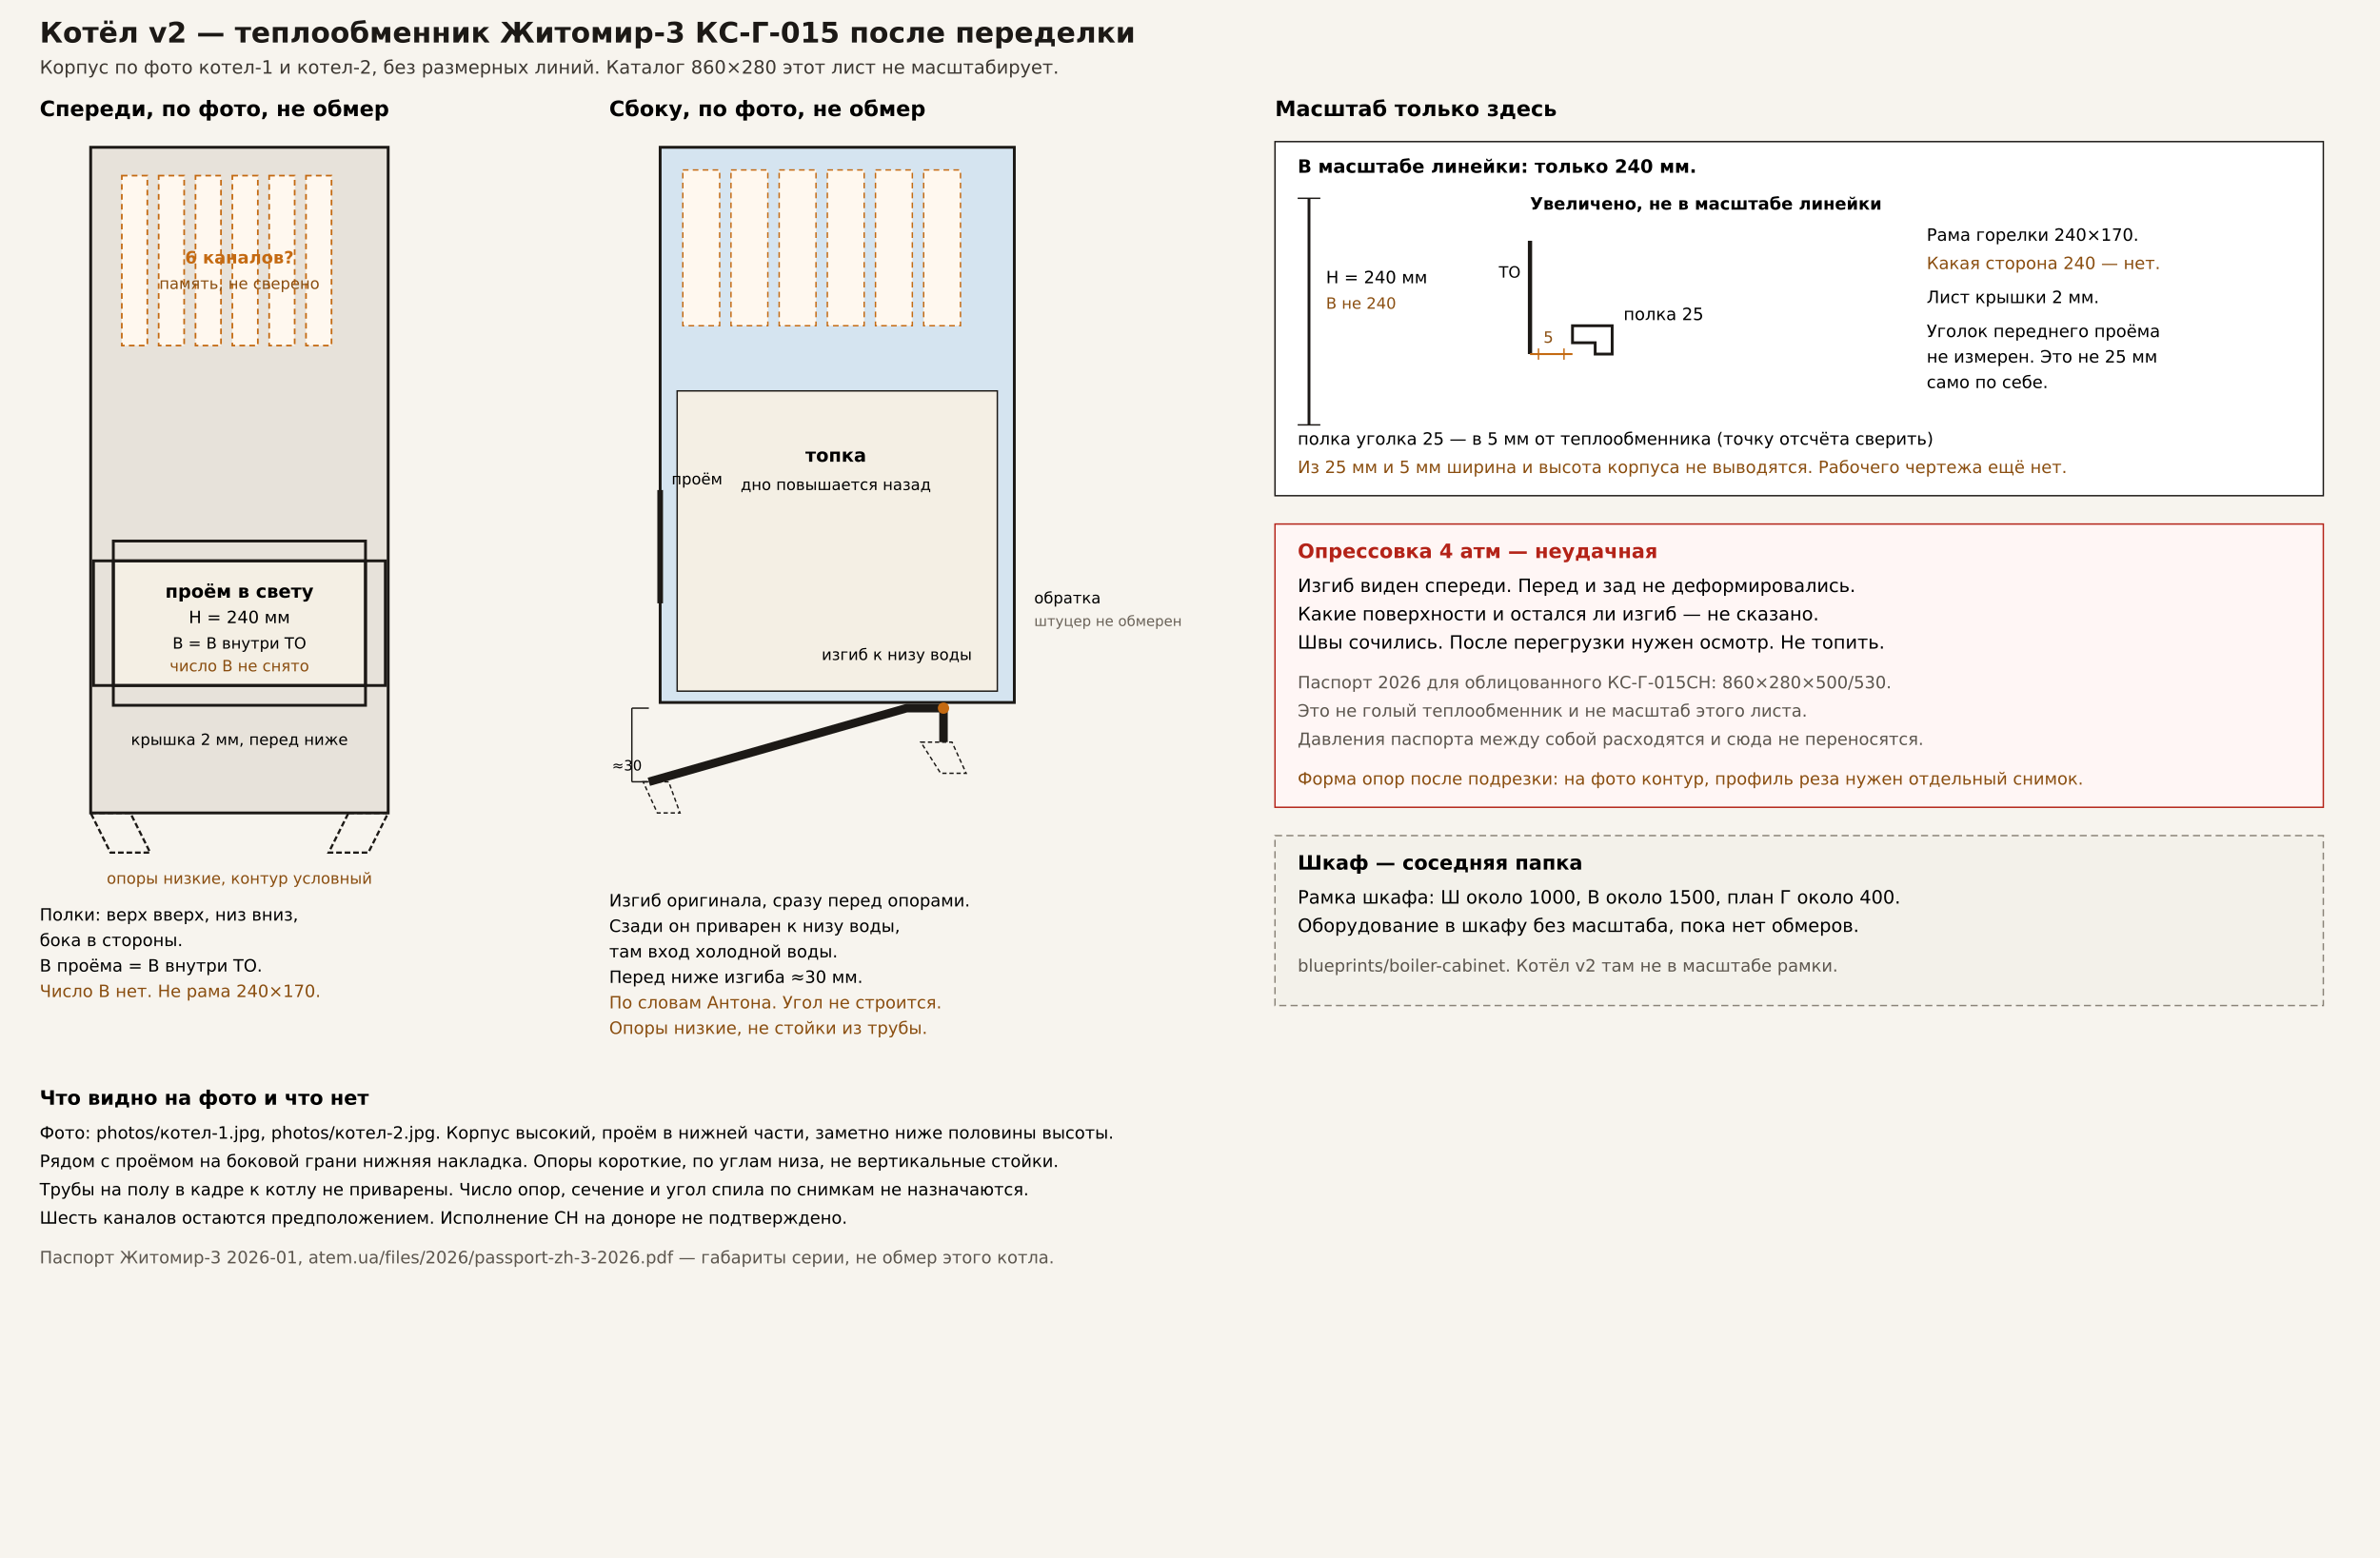
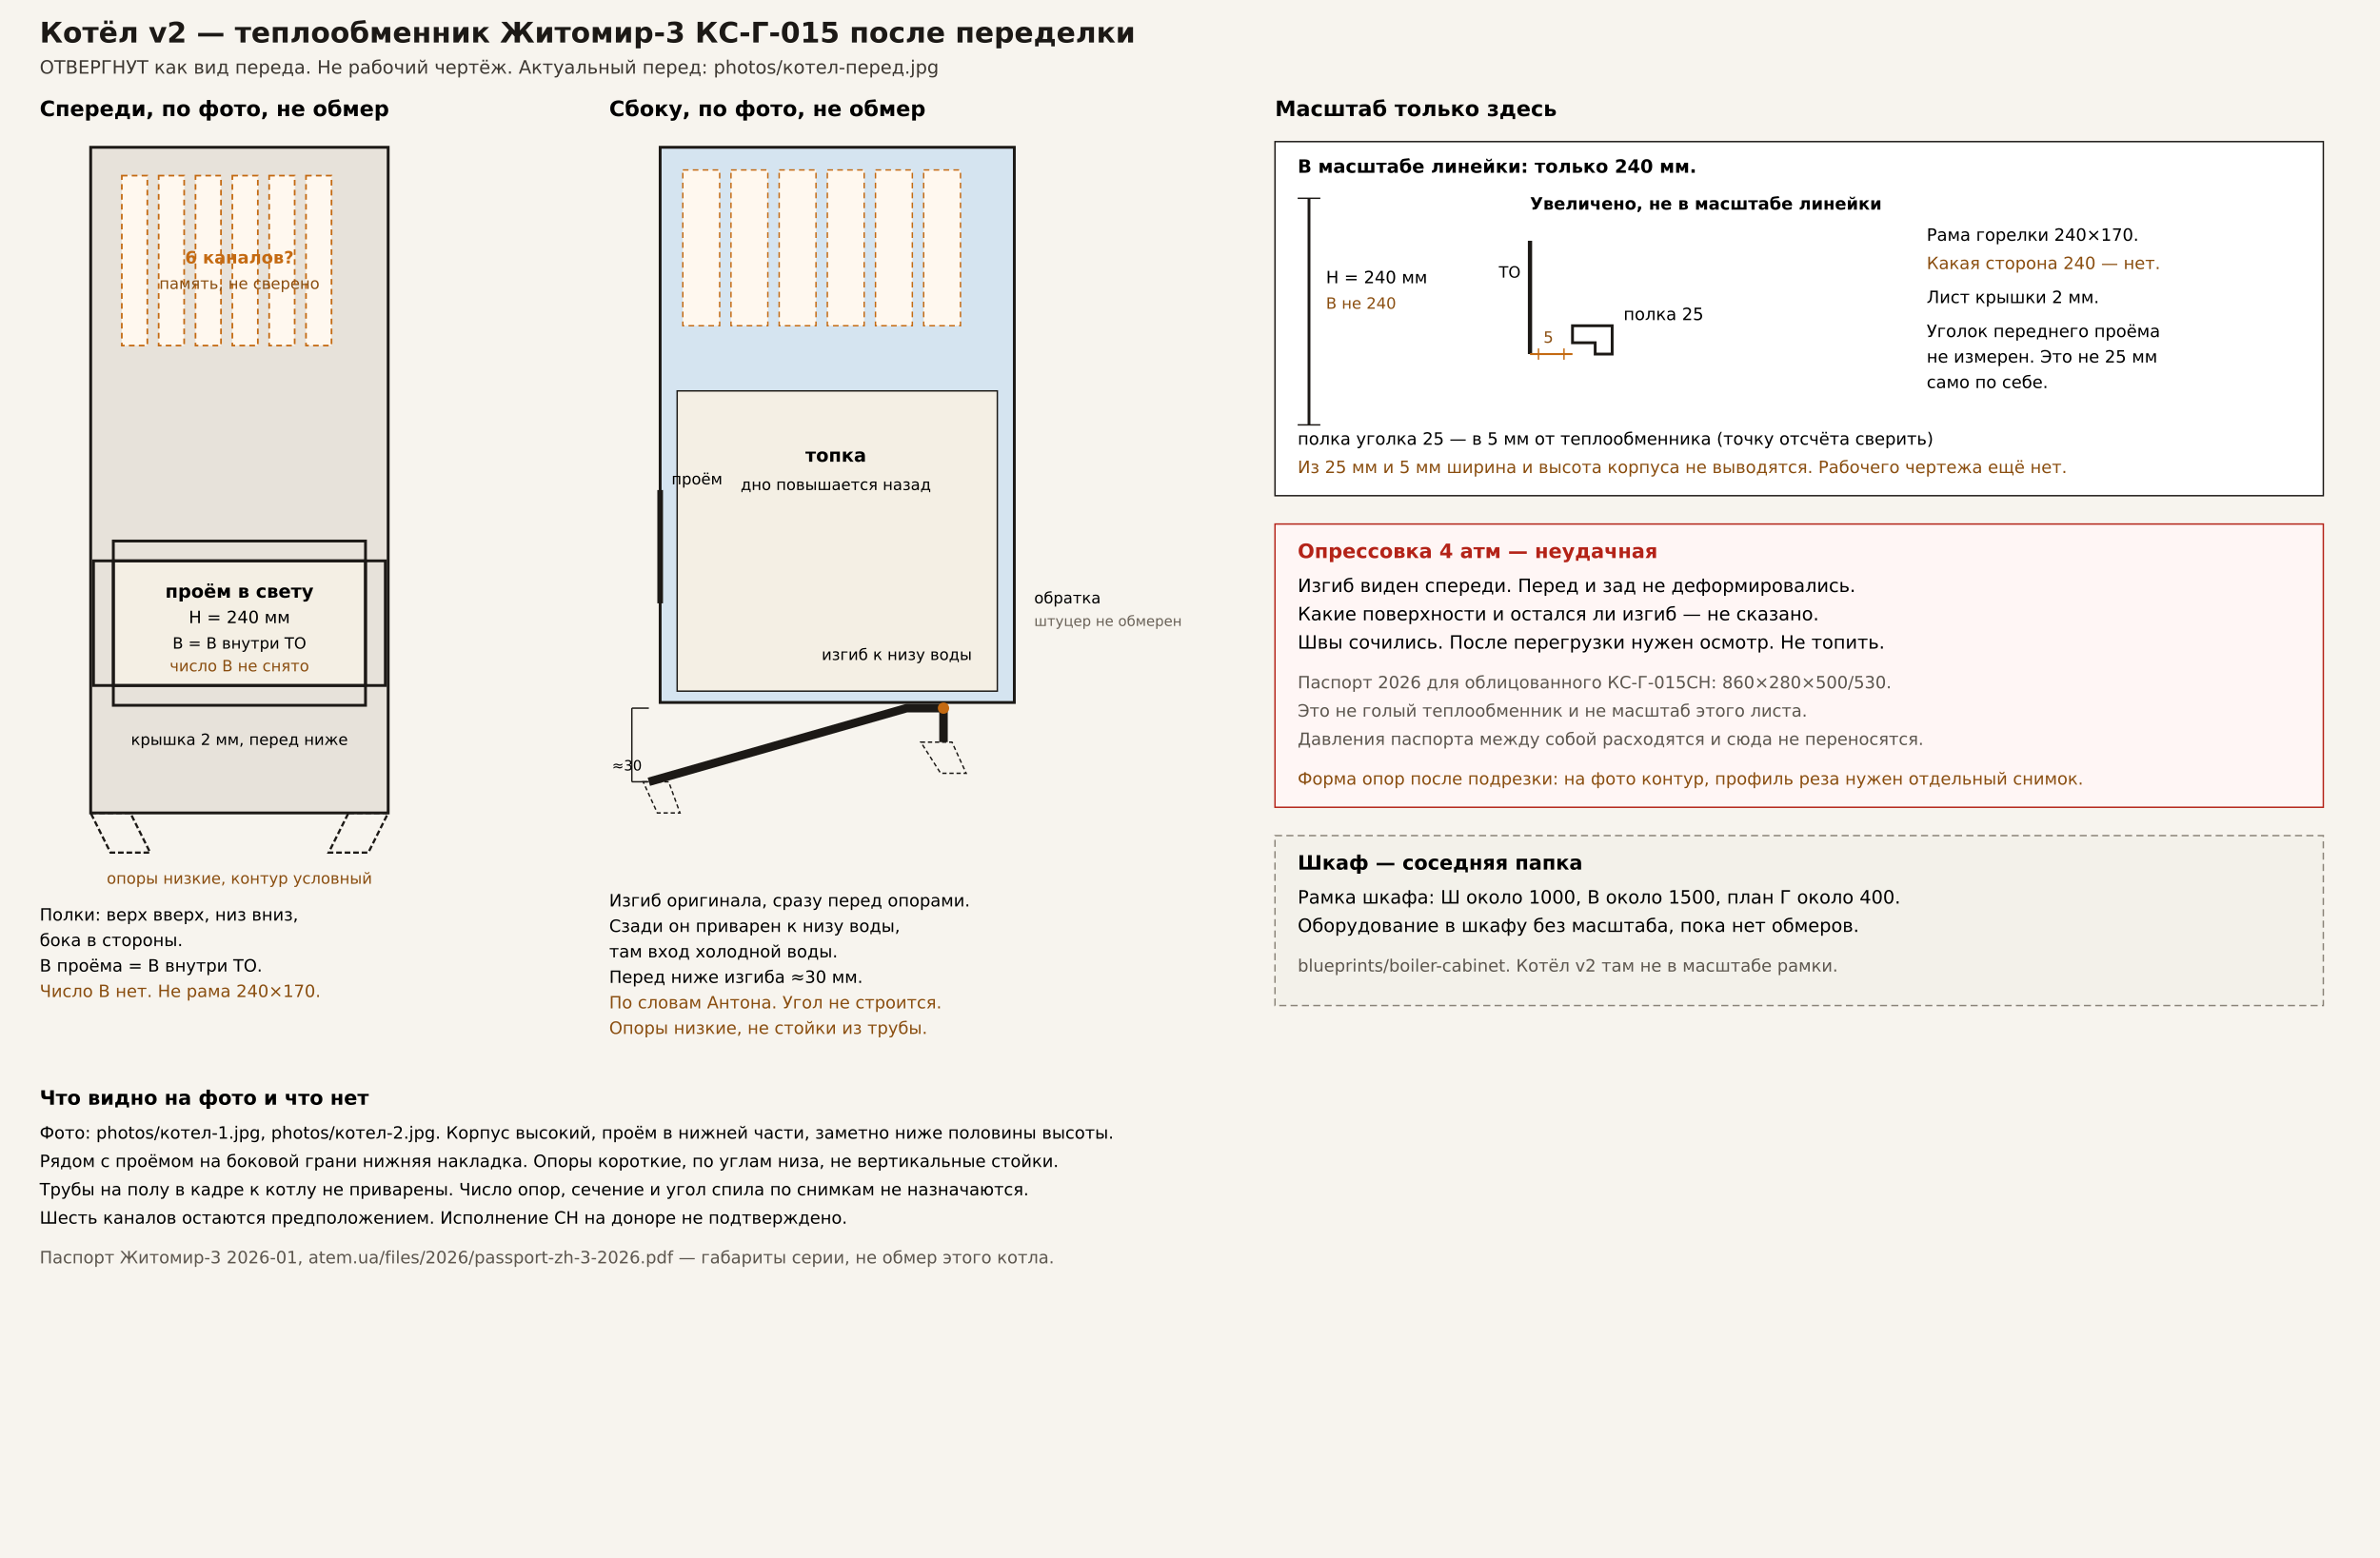
<svg xmlns="http://www.w3.org/2000/svg" width="1680" height="1100" viewBox="0 0 1680 1100" font-family="DejaVu Sans, Liberation Sans, sans-serif">
  <rect width="1680" height="1100" fill="#f7f4ee" />
  <text x="28" y="30" font-size="20" font-weight="700" fill="#1c1916">Котёл v2 — теплообменник Житомир-3 КС-Г-015 после переделки</text>
-   <text x="28" y="52" font-size="13" fill="#3d3832">Корпус по фото котел-1 и котел-2, без размерных линий. Каталог 860×280 этот лист не масштабирует.</text>
+   <text x="28" y="52" font-size="13" fill="#3d3832">ОТВЕРГНУТ как вид переда. Не рабочий чертёж. Актуальный перед: photos/котел-перед.jpg</text>
  <text x="28" y="82" font-size="15" font-weight="700">Спереди, по фото, не обмер</text>
  <g transform="translate(28,96)">
    <rect x="36" y="8" width="210" height="470" fill="#e7e2da" stroke="#1c1916" stroke-width="2" />
    <g fill="#fff8ef" stroke="#c46a12" stroke-width="1.2" stroke-dasharray="4 3">
      <rect x="58" y="28" width="18" height="120" />
      <rect x="84" y="28" width="18" height="120" />
      <rect x="110" y="28" width="18" height="120" />
      <rect x="136" y="28" width="18" height="120" />
      <rect x="162" y="28" width="18" height="120" />
      <rect x="188" y="28" width="18" height="120" />
    </g>
    <text x="141" y="90" text-anchor="middle" font-size="12" font-weight="700" fill="#c46a12">6 каналов?</text>
    <text x="141" y="108" text-anchor="middle" font-size="11" fill="#8a4e10">память, не сверено</text>
    <rect x="52" y="300" width="178" height="88" fill="#f4efe4" stroke="#1c1916" stroke-width="2" />
    <rect x="52" y="286" width="178" height="14" fill="none" stroke="#1c1916" stroke-width="2" />
    <rect x="52" y="388" width="178" height="14" fill="none" stroke="#1c1916" stroke-width="2" />
    <rect x="38" y="300" width="14" height="88" fill="none" stroke="#1c1916" stroke-width="2" />
    <rect x="230" y="300" width="14" height="88" fill="none" stroke="#1c1916" stroke-width="2" />
    <text x="141" y="326" text-anchor="middle" font-size="13" font-weight="700">проём в свету</text>
    <text x="141" y="344" text-anchor="middle" font-size="12">H = 240 мм</text>
    <text x="141" y="362" text-anchor="middle" font-size="11">B = B внутри ТО</text>
    <text x="141" y="378" text-anchor="middle" font-size="11" fill="#8a4e10">число B не снято</text>
    <text x="141" y="430" text-anchor="middle" font-size="11">крышка 2 мм, перед ниже</text>
    <path d="M36 478 h28 l14 28 h-28 z M218 478 h28 l-14 28 h-28 z" fill="none" stroke="#1c1916" stroke-width="1.6" stroke-dasharray="4 2" />
    <text x="141" y="528" text-anchor="middle" font-size="11" fill="#8a4e10">опоры низкие, контур условный</text>
  </g>
  <text x="28" y="650" font-size="12">Полки: верх вверх, низ вниз,</text>
  <text x="28" y="668" font-size="12">бока в стороны.</text>
  <text x="28" y="686" font-size="12">B проёма = B внутри ТО.</text>
  <text x="28" y="704" font-size="12" fill="#8a4e10">Число B нет. Не рама 240×170.</text>
  <text x="430" y="82" font-size="15" font-weight="700">Сбоку, по фото, не обмер</text>
  <g transform="translate(430,96)">
    <rect x="36" y="8" width="250" height="392" fill="#d5e4f0" stroke="#1c1916" stroke-width="2" />
    <g fill="#fff8ef" stroke="#c46a12" stroke-dasharray="4 3">
      <rect x="52" y="24" width="26" height="110" />
      <rect x="86" y="24" width="26" height="110" />
      <rect x="120" y="24" width="26" height="110" />
      <rect x="154" y="24" width="26" height="110" />
      <rect x="188" y="24" width="26" height="110" />
      <rect x="222" y="24" width="26" height="110" />
    </g>
    <polygon points="48,180 274,180 274,392 48,392" fill="#f4efe4" stroke="#1c1916" />
    <text x="160" y="230" text-anchor="middle" font-size="13" font-weight="700">топка</text>
    <text x="160" y="250" text-anchor="middle" font-size="11">дно повышается назад</text>
    <line x1="36" y1="250" x2="36" y2="330" stroke="#1c1916" stroke-width="4" />
    <text x="44" y="246" font-size="11">проём</text>
    <path d="M28,456 L210,404 L236,404 L236,428" fill="none" stroke="#1c1916" stroke-width="6" stroke-linejoin="round" />
    <circle cx="236" cy="404" r="4" fill="#c46a12" />
    <text x="150" y="370" font-size="11">изгиб к низу воды</text>
    <text x="300" y="330" font-size="11">обратка</text>
    <text x="300" y="346" font-size="10" fill="#6a6258">штуцер не обмерен</text>
    <line x1="16" y1="404" x2="28" y2="404" stroke="#1c1916" />
    <line x1="16" y1="456" x2="28" y2="456" stroke="#1c1916" />
    <line x1="16" y1="404" x2="16" y2="456" stroke="#1c1916" />
    <text x="2" y="448" font-size="10">≈30</text>
    <path d="M24,456 h18 l8 22 h-16 z" fill="none" stroke="#1c1916" stroke-dasharray="3 2" />
    <path d="M220,428 h22 l10 22 h-18 z" fill="none" stroke="#1c1916" stroke-dasharray="3 2" />
  </g>
  <text x="430" y="640" font-size="12">Изгиб оригинала, сразу перед опорами.</text>
  <text x="430" y="658" font-size="12">Сзади он приварен к низу воды,</text>
  <text x="430" y="676" font-size="12">там вход холодной воды.</text>
  <text x="430" y="694" font-size="12">Перед ниже изгиба ≈30 мм.</text>
  <text x="430" y="712" font-size="12" fill="#8a4e10">По словам Антона. Угол не строится.</text>
  <text x="430" y="730" font-size="12" fill="#8a4e10">Опоры низкие, не стойки из трубы.</text>
  <text x="900" y="82" font-size="15" font-weight="700">Масштаб только здесь</text>
  <g transform="translate(900,100)">
    <rect width="740" height="250" fill="#fff" stroke="#1c1916" />
    <text x="16" y="22" font-size="13" font-weight="700">В масштабе линейки: только 240 мм.</text>
    <line x1="24" y1="40" x2="24" y2="200" stroke="#1c1916" stroke-width="2" />
    <line x1="16" y1="40" x2="32" y2="40" stroke="#1c1916" />
    <line x1="16" y1="200" x2="32" y2="200" stroke="#1c1916" />
    <text x="36" y="100" font-size="12">H = 240 мм</text>
    <text x="36" y="118" font-size="11" fill="#8a4e10">B не 240</text>
    <text x="180" y="48" font-size="12" font-weight="700">Увеличено, не в масштабе линейки</text>
    <line x1="180" y1="70" x2="180" y2="150" stroke="#1c1916" stroke-width="3" />
    <text x="158" y="96" font-size="11">ТО</text>
    <line x1="180" y1="150" x2="210" y2="150" stroke="#c46a12" stroke-width="1.4" />
    <line x1="186" y1="146" x2="186" y2="154" stroke="#c46a12" />
    <line x1="204" y1="146" x2="204" y2="154" stroke="#c46a12" />
    <text x="193" y="142" text-anchor="middle" font-size="11" fill="#8a4e10">5</text>
    <path d="M210 130 h28 v20 h-12 v-8 h-16 z" fill="none" stroke="#1c1916" stroke-width="2" />
    <text x="246" y="126" font-size="12">полка 25</text>
    <text x="460" y="70" font-size="12">Рама горелки 240×170.</text>
    <text x="460" y="90" font-size="12" fill="#8a4e10">Какая сторона 240 — нет.</text>
    <text x="460" y="114" font-size="12">Лист крышки 2 мм.</text>
    <text x="460" y="138" font-size="12">Уголок переднего проёма</text>
    <text x="460" y="156" font-size="12">не измерен. Это не 25 мм</text>
    <text x="460" y="174" font-size="12">само по себе.</text>
    <text x="16" y="214" font-size="12">полка уголка 25 — в 5 мм от теплообменника (точку отсчёта сверить)</text>
    <text x="16" y="234" font-size="12" fill="#8a4e10">Из 25 мм и 5 мм ширина и высота корпуса не выводятся. Рабочего чертежа ещё нет.</text>
  </g>
  <g transform="translate(900,370)">
    <rect width="740" height="200" fill="#fff6f5" stroke="#b42318" />
    <text x="16" y="24" font-size="14" font-weight="700" fill="#b42318">Опрессовка 4 атм — неудачная</text>
    <text x="16" y="48" font-size="13">Изгиб виден спереди. Перед и зад не деформировались.</text>
    <text x="16" y="68" font-size="13">Какие поверхности и остался ли изгиб — не сказано.</text>
    <text x="16" y="88" font-size="13">Швы сочились. После перегрузки нужен осмотр. Не топить.</text>
    <text x="16" y="116" font-size="12" fill="#5c564e">Паспорт 2026 для облицованного КС-Г-015СН: 860×280×500/530.</text>
    <text x="16" y="136" font-size="12" fill="#5c564e">Это не голый теплообменник и не масштаб этого листа.</text>
    <text x="16" y="156" font-size="12" fill="#5c564e">Давления паспорта между собой расходятся и сюда не переносятся.</text>
    <text x="16" y="184" font-size="12" fill="#8a4e10">Форма опор после подрезки: на фото контур, профиль реза нужен отдельный снимок.</text>
  </g>
  <g transform="translate(900,590)">
    <rect width="740" height="120" fill="#f3f1ea" stroke="#8a8378" stroke-dasharray="5 3" />
    <text x="16" y="24" font-size="14" font-weight="700">Шкаф — соседняя папка</text>
    <text x="16" y="48" font-size="13">Рамка шкафа: Ш около 1000, В около 1500, план Г около 400.</text>
    <text x="16" y="68" font-size="13">Оборудование в шкафу без масштаба, пока нет обмеров.</text>
    <text x="16" y="96" font-size="12" fill="#5c564e">blueprints/boiler-cabinet. Котёл v2 там не в масштабе рамки.</text>
  </g>
  <text x="28" y="780" font-size="14" font-weight="700">Что видно на фото и что нет</text>
  <text x="28" y="804" font-size="12">Фото: photos/котел-1.jpg, photos/котел-2.jpg. Корпус высокий, проём в нижней части, заметно ниже половины высоты.</text>
  <text x="28" y="824" font-size="12">Рядом с проёмом на боковой грани нижняя накладка. Опоры короткие, по углам низа, не вертикальные стойки.</text>
  <text x="28" y="844" font-size="12">Трубы на полу в кадре к котлу не приварены. Число опор, сечение и угол спила по снимкам не назначаются.</text>
  <text x="28" y="864" font-size="12">Шесть каналов остаются предположением. Исполнение СН на доноре не подтверждено.</text>
  <text x="28" y="892" font-size="12" fill="#5c564e">Паспорт Житомир-3 2026-01, atem.ua/files/2026/passport-zh-3-2026.pdf — габариты серии, не обмер этого котла.</text>
</svg>
